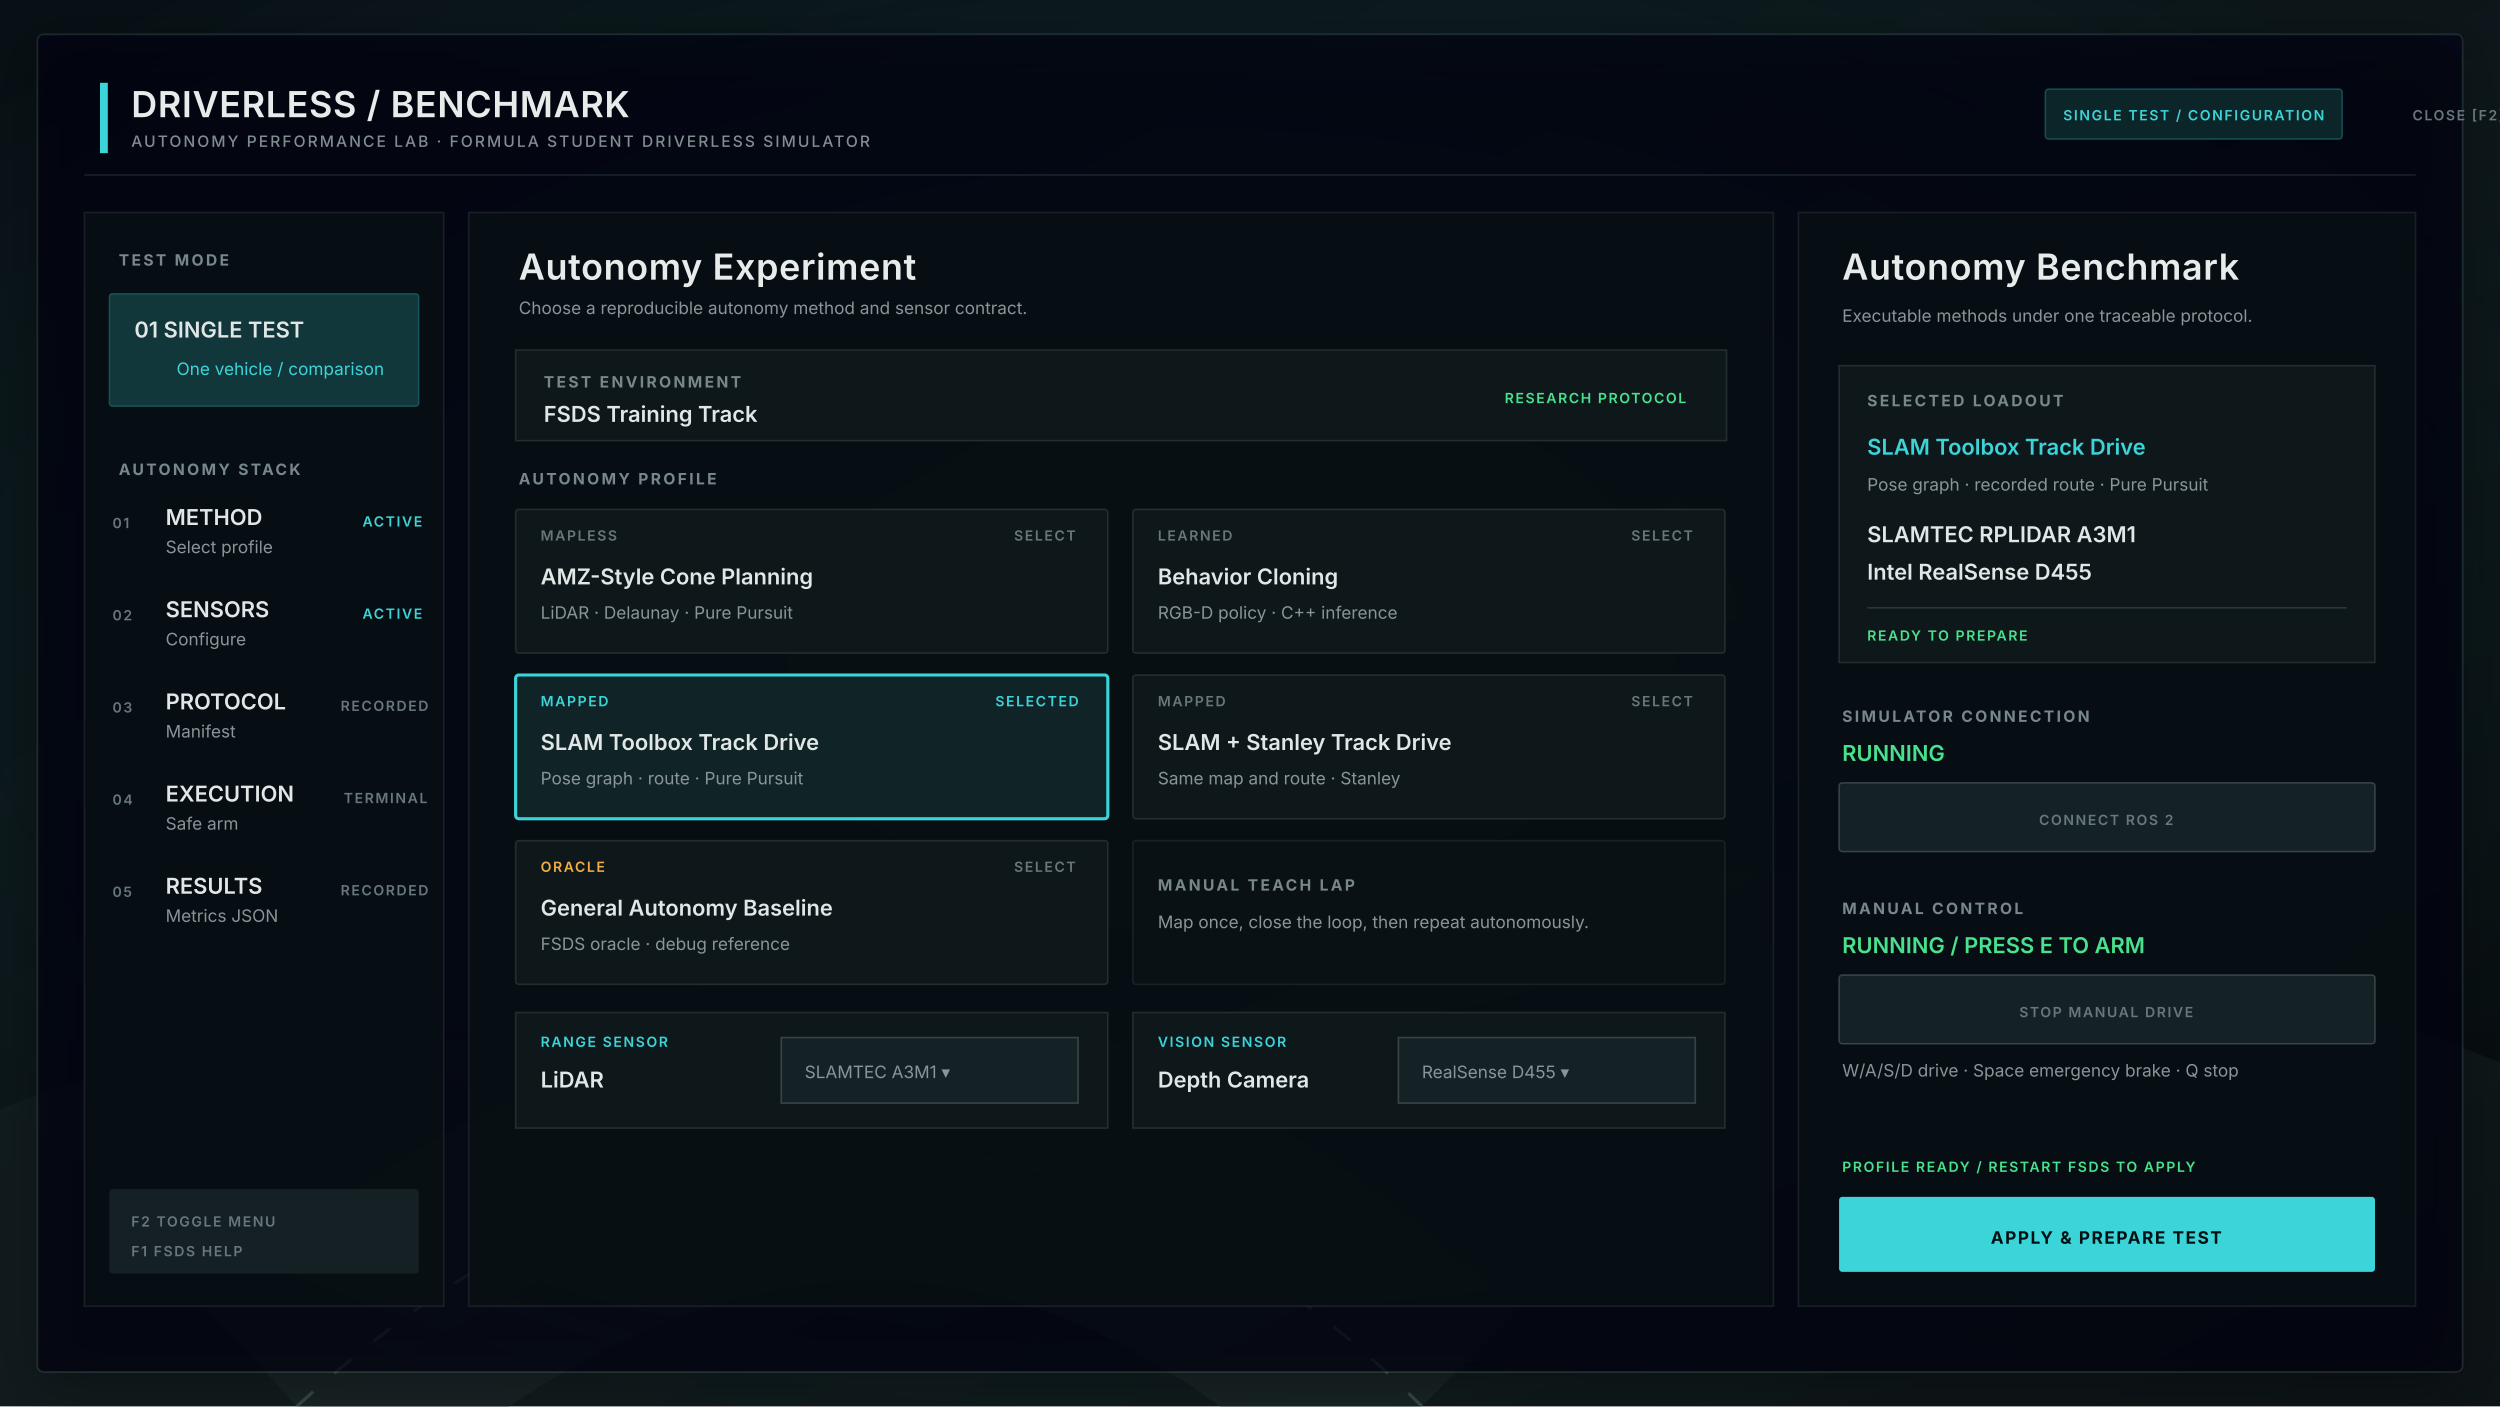
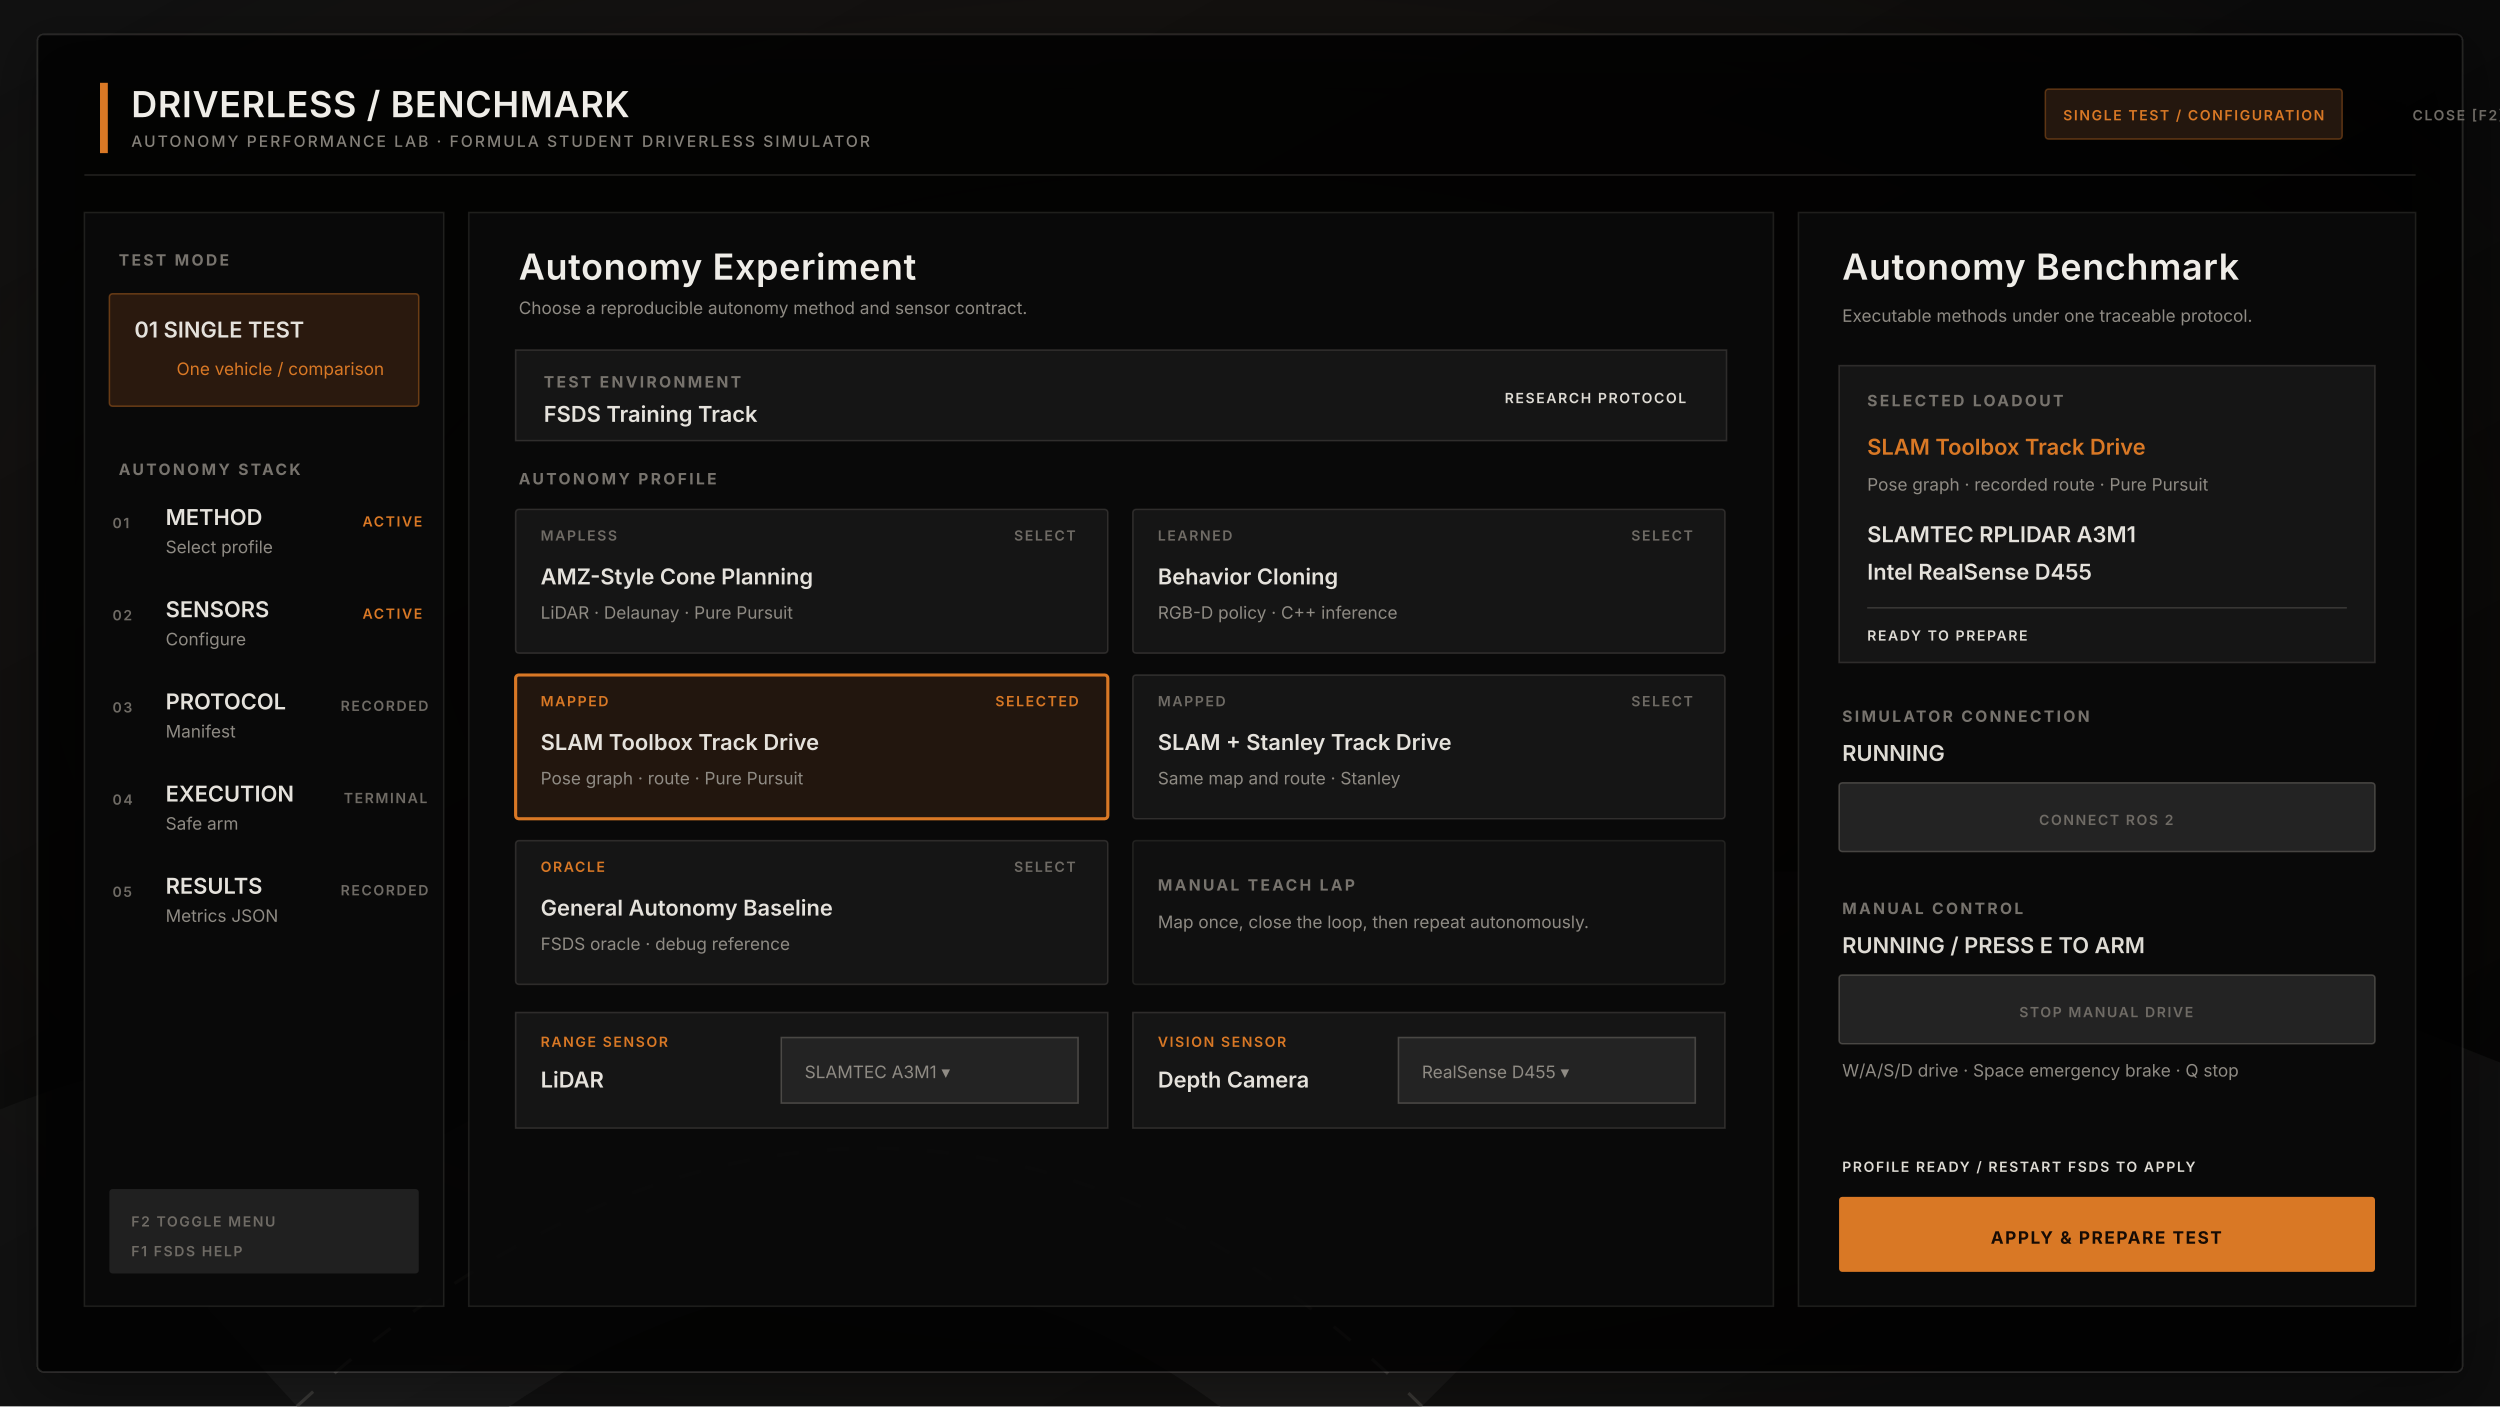
<svg xmlns="http://www.w3.org/2000/svg" width="1600" height="900" viewBox="0 0 1600 900">
  <defs>
    <linearGradient id="bg" x1="0" y1="0" x2="1" y2="1">
-       <stop offset="0" stop-color="#081015" />
-       <stop offset="0.55" stop-color="#0d171a" />
-       <stop offset="1" stop-color="#05090b" />
+       <stop offset="0" stop-color="#111111" />
+       <stop offset="0.55" stop-color="#090909" />
+       <stop offset="1" stop-color="#020202" />
    </linearGradient>
    <radialGradient id="glow" cx="48%" cy="45%" r="62%">
-       <stop offset="0" stop-color="#2bd2d8" stop-opacity=".12" />
-       <stop offset="1" stop-color="#2bd2d8" stop-opacity="0" />
+       <stop offset="0" stop-color="#d97825" stop-opacity=".08" />
+       <stop offset="1" stop-color="#d97825" stop-opacity="0" />
    </radialGradient>
    <filter id="shadow" x="-20%" y="-20%" width="140%" height="140%">
      <feDropShadow dx="0" dy="10" stdDeviation="18" flood-color="#000" flood-opacity=".5" />
    </filter>
    <style>
-       .title{font:600 23px 'Inter','Noto Sans',sans-serif;fill:#e7eceb;letter-spacing:.4px}
-       .sub{font:500 10px 'Inter','Noto Sans',sans-serif;fill:#818d8f;letter-spacing:1.3px}
-       .eyebrow{font:700 10px 'Inter','Noto Sans',sans-serif;fill:#78878a;letter-spacing:1.5px}
-       .label{font:600 14px 'Inter','Noto Sans',sans-serif;fill:#e1e7e6}
-       .small{font:400 11px 'Inter','Noto Sans',sans-serif;fill:#899598}
-       .tiny{font:600 9px 'Inter','Noto Sans',sans-serif;fill:#68777a;letter-spacing:1px}
-       .accent{fill:#3bd5d9}.success{fill:#49e18d}.warn{fill:#f3ad44}
-       .panel{fill:#081014;fill-opacity:.84;stroke:#718083;stroke-opacity:.18}
-       .card{fill:#111a1e;fill-opacity:.82;stroke:#738184;stroke-opacity:.24}
-       .selected{fill:#102326;stroke:#3bd5d9;stroke-width:2}
-       .button{fill:#142226;stroke:#738184;stroke-opacity:.4}
+       .title{font:600 23px 'Inter','Noto Sans',sans-serif;fill:#efede8;letter-spacing:.4px}
+       .sub{font:500 10px 'Inter','Noto Sans',sans-serif;fill:#85817a;letter-spacing:1.3px}
+       .eyebrow{font:700 10px 'Inter','Noto Sans',sans-serif;fill:#77736d;letter-spacing:1.5px}
+       .label{font:600 14px 'Inter','Noto Sans',sans-serif;fill:#e5e2dc}
+       .small{font:400 11px 'Inter','Noto Sans',sans-serif;fill:#8f8b84}
+       .tiny{font:600 9px 'Inter','Noto Sans',sans-serif;fill:#6f6b65;letter-spacing:1px}
+       .accent{fill:#d97825}.success{fill:#dedbd4}.warn{fill:#d97825}
+       .panel{fill:#0a0a0a;fill-opacity:.90;stroke:#a19c94;stroke-opacity:.16}
+       .card{fill:#171717;fill-opacity:.90;stroke:#aaa49b;stroke-opacity:.20}
+       .selected{fill:#22160e;stroke:#d97825;stroke-width:2}
+       .button{fill:#232323;stroke:#aaa49b;stroke-opacity:.32}
    </style>
  </defs>
  <rect width="1600" height="900" fill="url(#bg)" />
-   <path d="M0 710 C300 590 500 760 820 635 S1260 545 1600 680 L1600 900 L0 900Z" fill="#172224" opacity=".45" />
-   <path d="M190 900 C420 690 680 670 910 900" fill="none" stroke="#2a383b" stroke-width="170" opacity=".28" />
-   <path d="M190 900 C420 690 680 670 910 900" fill="none" stroke="#91a1a2" stroke-width="2" stroke-dasharray="14 18" opacity=".28" />
+   <path d="M0 710 C300 590 500 760 820 635 S1260 545 1600 680 L1600 900 L0 900Z" fill="#191919" opacity=".48" />
+   <path d="M190 900 C420 690 680 670 910 900" fill="none" stroke="#303030" stroke-width="170" opacity=".32" />
+   <path d="M190 900 C420 690 680 670 910 900" fill="none" stroke="#9b978f" stroke-width="2" stroke-dasharray="14 18" opacity=".24" />
  <rect width="1600" height="900" fill="url(#glow)" />
-   <rect x="24" y="22" width="1552" height="856" rx="4" fill="#020608" fill-opacity=".63" stroke="#718083" stroke-opacity=".22" filter="url(#shadow)" />
+   <rect x="24" y="22" width="1552" height="856" rx="4" fill="#030303" fill-opacity=".76" stroke="#aaa49b" stroke-opacity=".18" filter="url(#shadow)" />
  <g transform="translate(64 52)">
-     <rect x="0" y="1" width="5" height="45" fill="#3bd5d9" />
+     <rect x="0" y="1" width="5" height="45" fill="#d97825" />
    <text x="20" y="23" class="title">DRIVERLESS  /  BENCHMARK</text>
    <text x="20" y="42" class="sub">AUTONOMY PERFORMANCE LAB  ·  FORMULA STUDENT DRIVERLESS SIMULATOR</text>
-     <rect x="1245" y="5" width="190" height="32" rx="2" fill="#0b2528" stroke="#3bd5d9" stroke-opacity=".28" />
+     <rect x="1245" y="5" width="190" height="32" rx="2" fill="#24170e" stroke="#d97825" stroke-opacity=".35" />
    <text x="1340" y="25" text-anchor="middle" class="tiny accent">SINGLE TEST / CONFIGURATION</text>
    <text x="1480" y="25" class="tiny">CLOSE [F2]</text>
  </g>
-   <line x1="54" y1="112" x2="1546" y2="112" stroke="#718083" stroke-opacity=".22" />
+   <line x1="54" y1="112" x2="1546" y2="112" stroke="#aaa49b" stroke-opacity=".18" />
  <g transform="translate(54 136)">
    <rect width="230" height="700" class="panel" />
    <text x="22" y="34" class="eyebrow">TEST MODE</text>
-     <rect x="16" y="52" width="198" height="72" rx="2" fill="#12373a" stroke="#3bd5d9" stroke-opacity=".25" />
+     <rect x="16" y="52" width="198" height="72" rx="2" fill="#2a190e" stroke="#d97825" stroke-opacity=".40" />
    <text x="32" y="80" class="label">01   SINGLE TEST</text>
    <text x="59" y="104" class="small accent">One vehicle / comparison</text>
    <text x="22" y="168" class="eyebrow">AUTONOMY STACK</text>
    <g transform="translate(18 188)">
      <g>
        <text x="0" y="14" class="tiny">01</text>
        <text x="34" y="12" class="label">METHOD</text>
        <text x="34" y="30" class="small">Select profile</text>
        <text x="160" y="13" class="tiny accent">ACTIVE</text>
      </g>
      <g transform="translate(0 59)">
        <text x="0" y="14" class="tiny">02</text>
        <text x="34" y="12" class="label">SENSORS</text>
        <text x="34" y="30" class="small">Configure</text>
        <text x="160" y="13" class="tiny accent">ACTIVE</text>
      </g>
      <g transform="translate(0 118)">
        <text x="0" y="14" class="tiny">03</text>
        <text x="34" y="12" class="label">PROTOCOL</text>
        <text x="34" y="30" class="small">Manifest</text>
        <text x="146" y="13" class="tiny">RECORDED</text>
      </g>
      <g transform="translate(0 177)">
        <text x="0" y="14" class="tiny">04</text>
        <text x="34" y="12" class="label">EXECUTION</text>
        <text x="34" y="30" class="small">Safe arm</text>
        <text x="148" y="13" class="tiny">TERMINAL</text>
      </g>
      <g transform="translate(0 236)">
        <text x="0" y="14" class="tiny">05</text>
        <text x="34" y="12" class="label">RESULTS</text>
        <text x="34" y="30" class="small">Metrics JSON</text>
        <text x="146" y="13" class="tiny">RECORDED</text>
      </g>
    </g>
-     <rect x="16" y="625" width="198" height="54" rx="2" fill="#152025" />
+     <rect x="16" y="625" width="198" height="54" rx="2" fill="#202020" />
    <text x="30" y="649" class="tiny">F2  TOGGLE MENU</text>
    <text x="30" y="668" class="tiny">F1  FSDS HELP</text>
  </g>
  <g transform="translate(300 136)">
    <rect width="835" height="700" class="panel" />
    <text x="32" y="43" class="title">Autonomy Experiment</text>
    <text x="32" y="65" class="small">Choose a reproducible autonomy method and sensor contract.</text>
    <rect x="30" y="88" width="775" height="58" class="card" />
    <text x="48" y="112" class="eyebrow">TEST ENVIRONMENT</text>
    <text x="48" y="134" class="label">FSDS Training Track</text>
    <text x="663" y="122" class="tiny success">RESEARCH PROTOCOL</text>
    <text x="32" y="174" class="eyebrow">AUTONOMY PROFILE</text>
    <g transform="translate(30 190)">
      <rect width="379" height="92" rx="2" class="card" />
      <text x="16" y="20" class="tiny">MAPLESS</text>
      <text x="319" y="20" class="tiny">SELECT</text>
      <text x="16" y="48" class="label">AMZ-Style Cone Planning</text>
      <text x="16" y="70" class="small">LiDAR · Delaunay · Pure Pursuit</text>
      <rect x="395" width="379" height="92" rx="2" class="card" />
      <text x="411" y="20" class="tiny">LEARNED</text>
      <text x="714" y="20" class="tiny">SELECT</text>
      <text x="411" y="48" class="label">Behavior Cloning</text>
      <text x="411" y="70" class="small">RGB-D policy · C++ inference</text>
      <rect y="106" width="379" height="92" rx="2" class="selected" />
      <text x="16" y="126" class="tiny accent">MAPPED</text>
      <text x="307" y="126" class="tiny accent">SELECTED</text>
      <text x="16" y="154" class="label">SLAM Toolbox Track Drive</text>
      <text x="16" y="176" class="small">Pose graph · route · Pure Pursuit</text>
      <rect x="395" y="106" width="379" height="92" rx="2" class="card" />
      <text x="411" y="126" class="tiny">MAPPED</text>
      <text x="714" y="126" class="tiny">SELECT</text>
      <text x="411" y="154" class="label">SLAM + Stanley Track Drive</text>
      <text x="411" y="176" class="small">Same map and route · Stanley</text>
      <rect y="212" width="379" height="92" rx="2" class="card" />
      <text x="16" y="232" class="tiny warn">ORACLE</text>
      <text x="319" y="232" class="tiny">SELECT</text>
      <text x="16" y="260" class="label">General Autonomy Baseline</text>
      <text x="16" y="282" class="small">FSDS oracle · debug reference</text>
-       <rect x="395" y="212" width="379" height="92" rx="2" fill="#0a1114" stroke="#718083" stroke-opacity=".16" />
+       <rect x="395" y="212" width="379" height="92" rx="2" fill="#101010" stroke="#aaa49b" stroke-opacity=".14" />
      <text x="411" y="244" class="eyebrow">MANUAL TEACH LAP</text>
      <text x="411" y="268" class="small">Map once, close the loop, then repeat autonomously.</text>
    </g>
    <g transform="translate(30 512)">
      <rect width="379" height="74" class="card" />
      <text x="16" y="22" class="tiny accent">RANGE SENSOR</text>
      <text x="16" y="48" class="label">LiDAR</text>
      <rect x="170" y="16" width="190" height="42" class="button" />
      <text x="185" y="42" class="small">SLAMTEC A3M1        ▾</text>
      <rect x="395" width="379" height="74" class="card" />
      <text x="411" y="22" class="tiny accent">VISION SENSOR</text>
      <text x="411" y="48" class="label">Depth Camera</text>
      <rect x="565" y="16" width="190" height="42" class="button" />
      <text x="580" y="42" class="small">RealSense D455      ▾</text>
-       <rect y="602" width="774" height="52" transform="translate(0 -2)" rx="2" fill="#251b0d" stroke="#f3ad44" stroke-opacity=".22" />
+       <rect y="602" width="774" height="52" transform="translate(0 -2)" rx="2" fill="#21150d" stroke="#d97825" stroke-opacity=".24" />
      <text x="18" y="630" class="small warn">SIMULATION NOTE · Hardware noise, optics and transport latency are not yet modelled.</text>
    </g>
  </g>
  <g transform="translate(1151 136)">
    <rect width="395" height="700" class="panel" />
    <text x="28" y="43" class="title">Autonomy Benchmark</text>
    <text x="28" y="70" class="small">Executable methods under one traceable protocol.</text>
    <rect x="26" y="98" width="343" height="190" class="card" />
    <text x="44" y="124" class="eyebrow">SELECTED LOADOUT</text>
    <text x="44" y="155" class="label accent">SLAM Toolbox Track Drive</text>
    <text x="44" y="178" class="small">Pose graph · recorded route · Pure Pursuit</text>
    <text x="44" y="211" class="label">SLAMTEC RPLIDAR A3M1</text>
    <text x="44" y="235" class="label">Intel RealSense D455</text>
-     <line x1="44" y1="253" x2="351" y2="253" stroke="#718083" stroke-opacity=".3" />
+     <line x1="44" y1="253" x2="351" y2="253" stroke="#aaa49b" stroke-opacity=".24" />
    <text x="44" y="274" class="tiny success">READY TO PREPARE</text>
    <text x="28" y="326" class="eyebrow">SIMULATOR CONNECTION</text>
    <text x="28" y="351" class="label success">RUNNING</text>
    <rect x="26" y="365" width="343" height="44" rx="2" class="button" />
    <text x="197" y="392" text-anchor="middle" class="tiny">CONNECT ROS 2</text>
    <text x="28" y="449" class="eyebrow">MANUAL CONTROL</text>
    <text x="28" y="474" class="label success">RUNNING / PRESS E TO ARM</text>
    <rect x="26" y="488" width="343" height="44" rx="2" class="button" />
    <text x="197" y="515" text-anchor="middle" class="tiny">STOP MANUAL DRIVE</text>
    <text x="28" y="553" class="small">W/A/S/D drive · Space emergency brake · Q stop</text>
    <text x="28" y="614" class="tiny success">PROFILE READY / RESTART FSDS TO APPLY</text>
-     <rect x="26" y="630" width="343" height="48" rx="2" fill="#3bd5d9" />
-     <text x="197" y="660" text-anchor="middle" style="font:700 11px 'Inter','Noto Sans',sans-serif;fill:#001013;letter-spacing:1px">APPLY &amp; PREPARE TEST</text>
+     <rect x="26" y="630" width="343" height="48" rx="2" fill="#d97825" />
+     <text x="197" y="660" text-anchor="middle" style="font:700 11px 'Inter','Noto Sans',sans-serif;fill:#160b04;letter-spacing:1px">APPLY &amp; PREPARE TEST</text>
  </g>
</svg>
